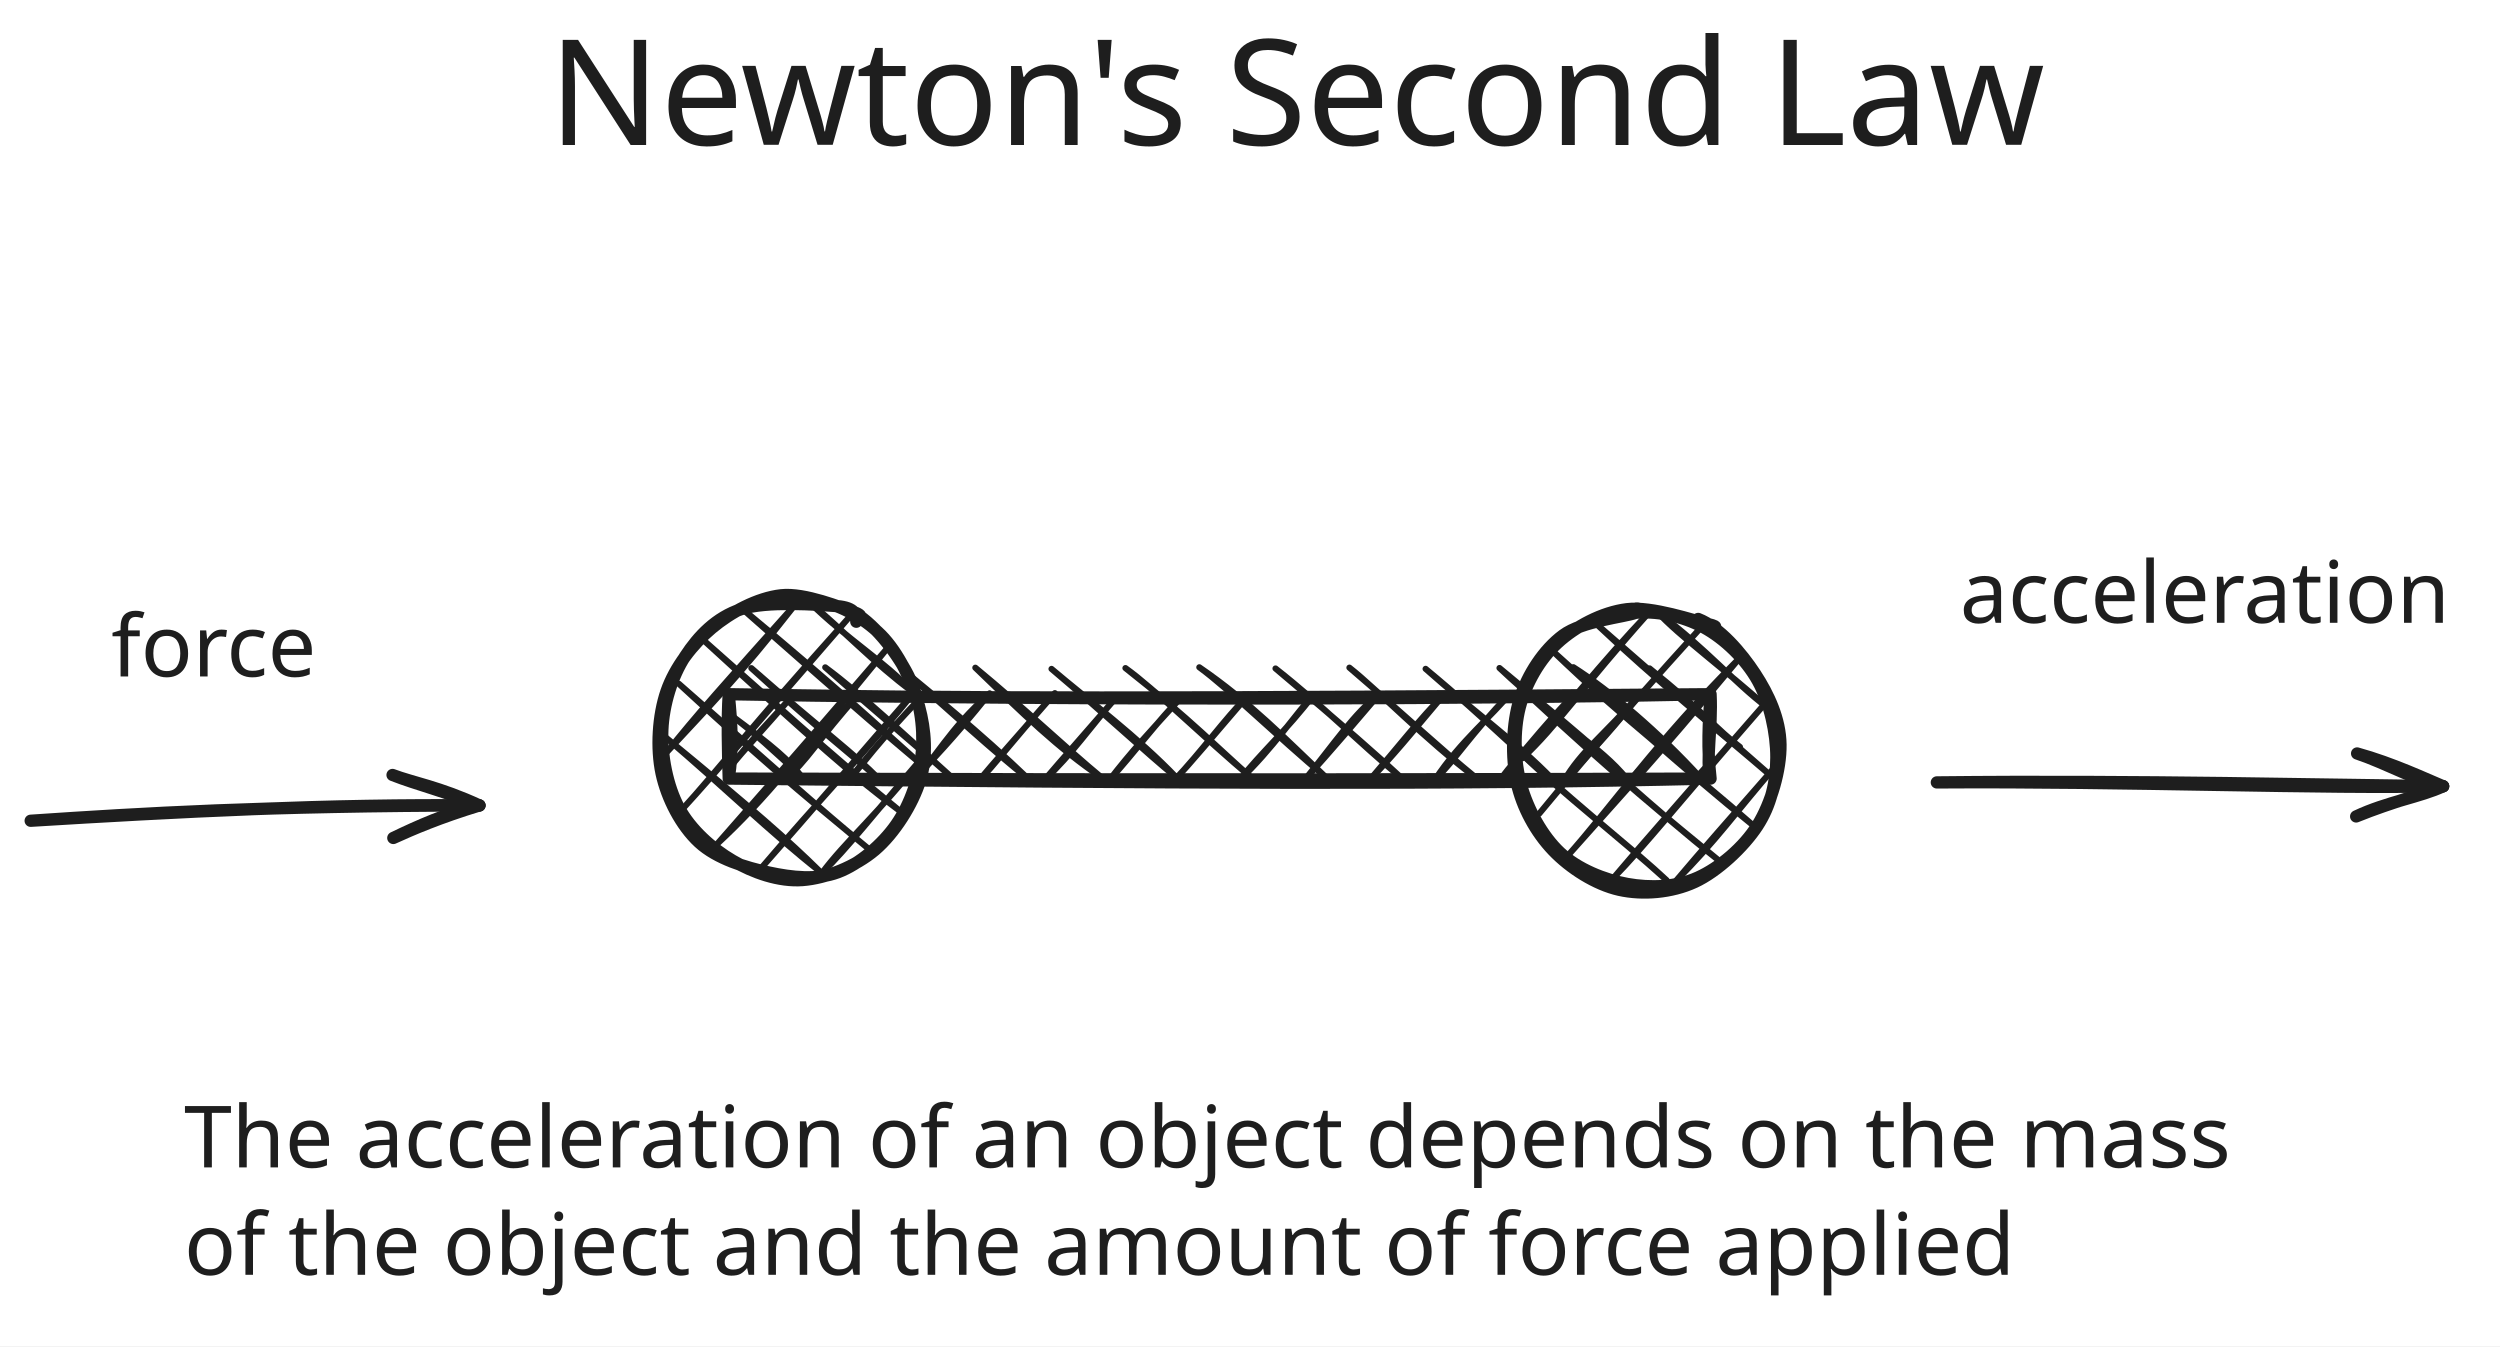
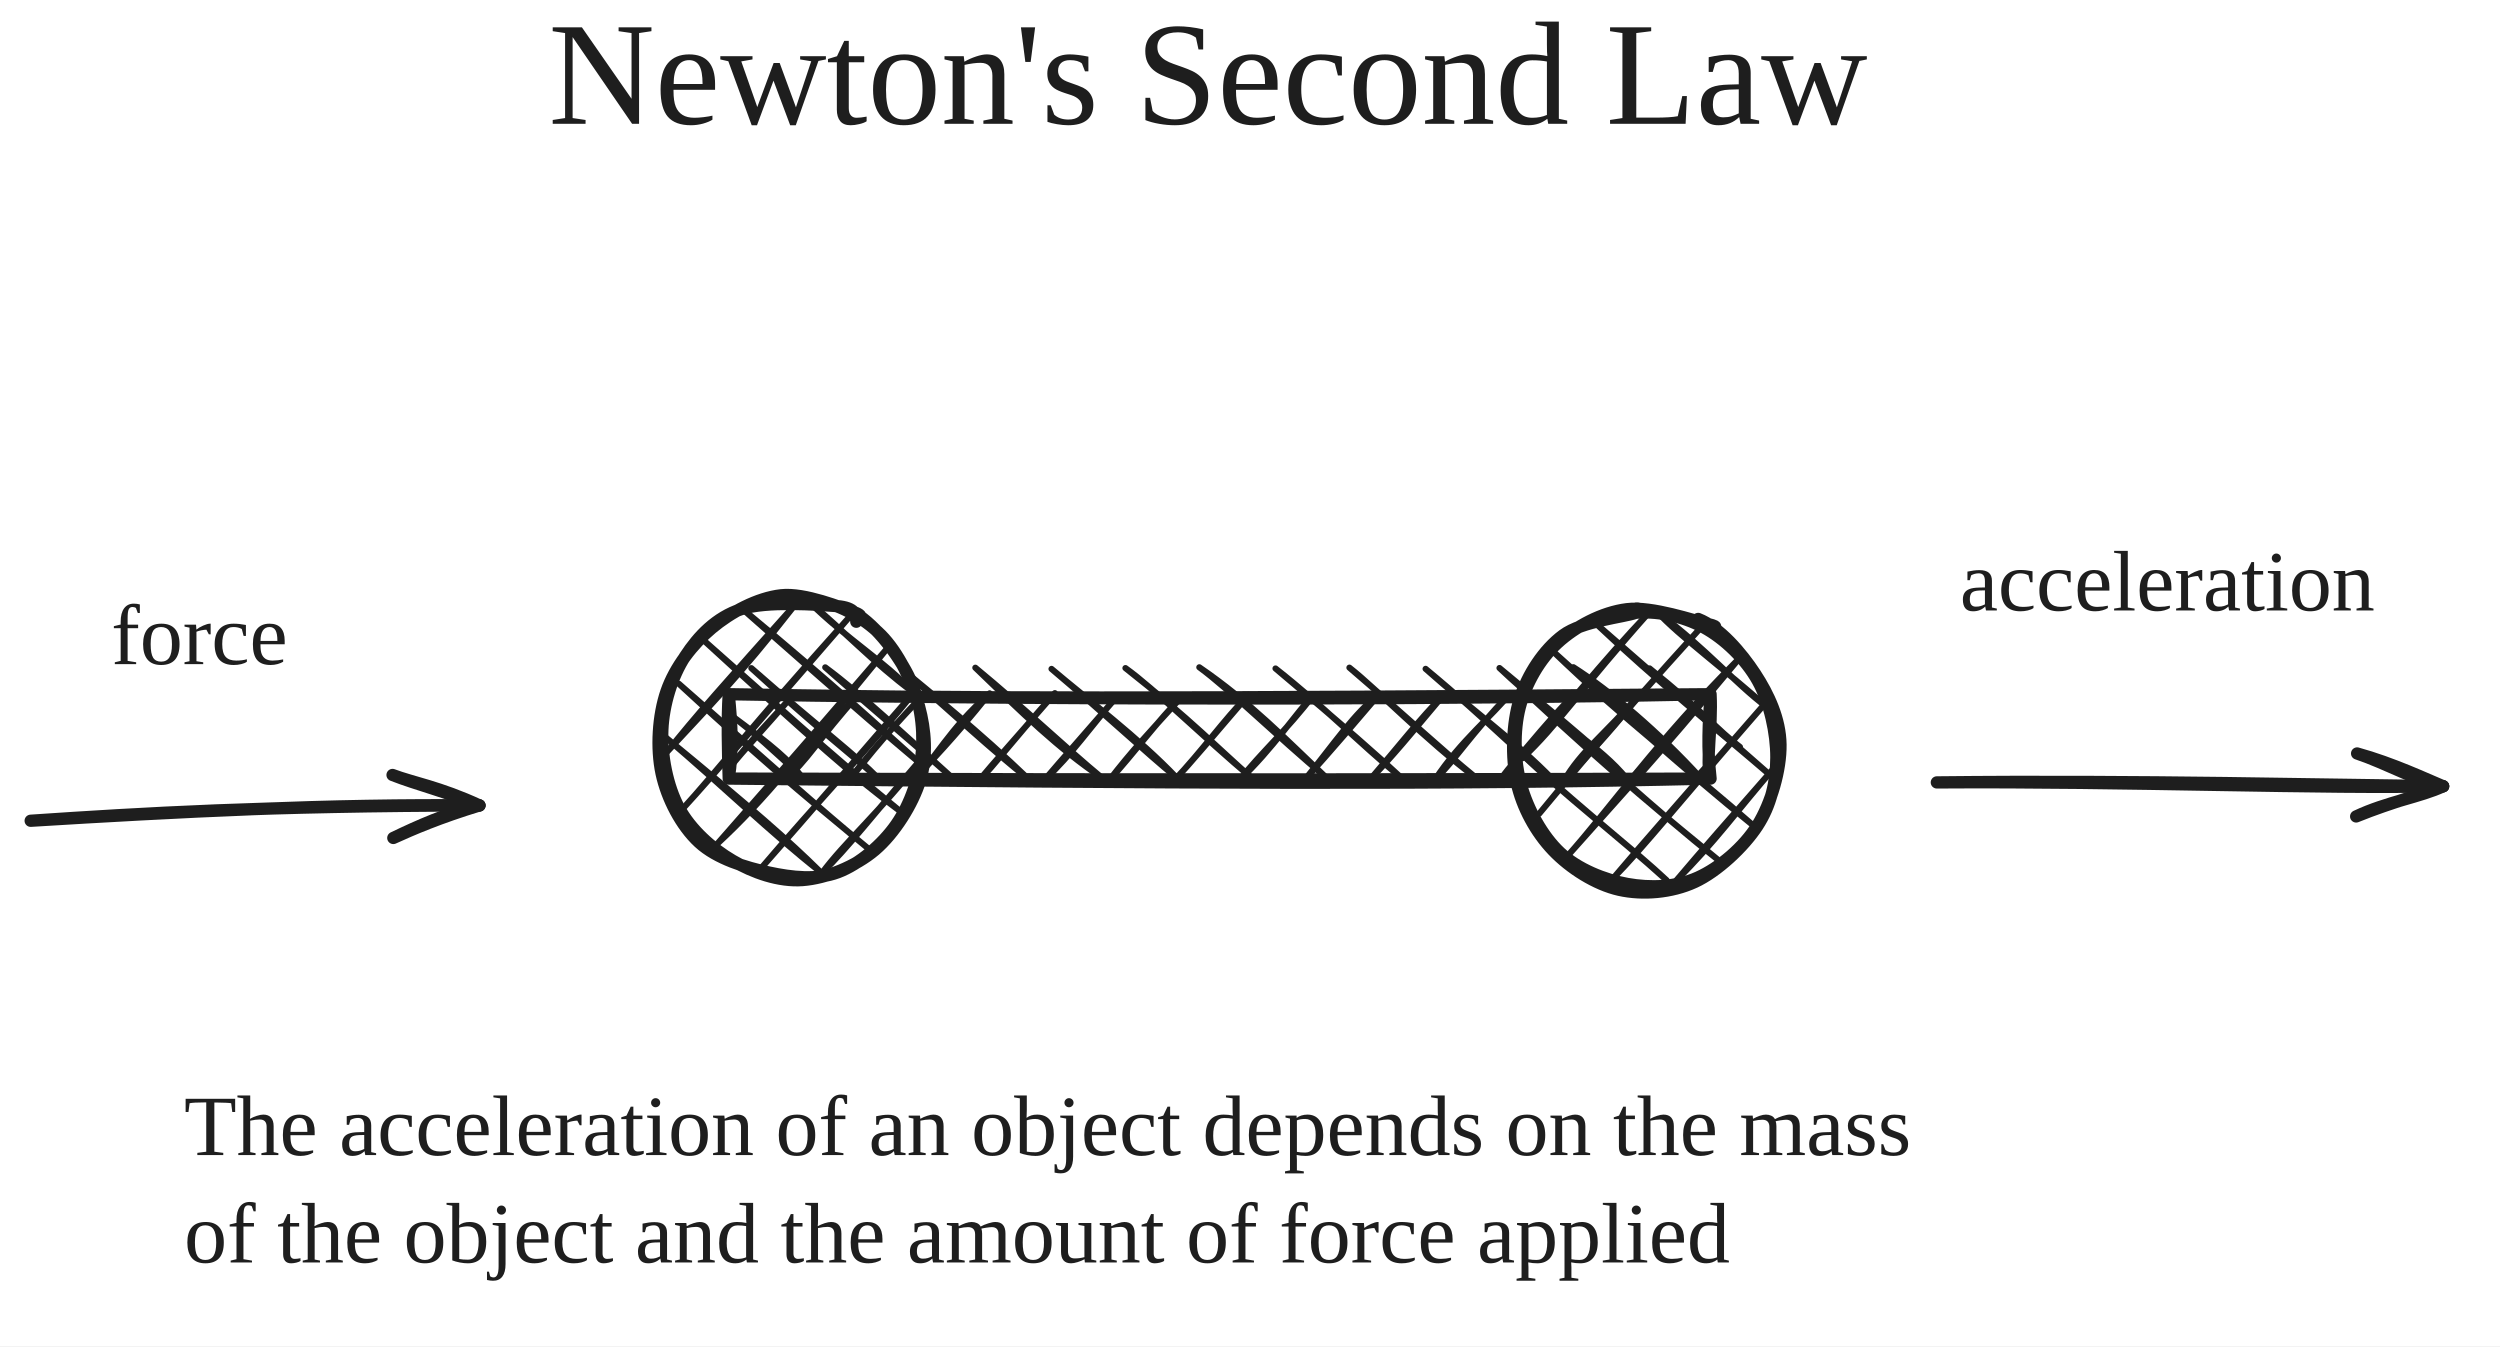
<svg xmlns="http://www.w3.org/2000/svg" version="1.1" viewBox="0 0 814.79 438.75" width="814.79" height="438.75">
  
  eyJ2ZXJzaW9uIjoiMSIsImVuY29kaW5nIjoiYnN0cmluZyIsImNvbXByZXNzZWQiOnRydWUsImVuY29kZWQiOiJ4nOVYbW/bNlx1MDAxMP6eXyF4XHUwMDFm9qVW+VwiUWSBYaiTXHUwMDE0cbu57ZwuWbZiYCzaZqy3SrRcdTAwMWSnyH/fSXEtWbFdp1ucXHUwMDE5lVx1MDAwMds6XHUwMDFlyePd81x1MDAxY4/8fGBZXHIzS1TjhdVQ1z1cdTAwMTloP5XTxrNcXD5RaabjXGKaSPGexeO0V2hcdTAwMGWNSbJcdTAwMTfPn4cyXHUwMDFkKZNcdTAwMDSyp+yJzsYyyMzY17Hdi8Pn2qgw+zn/7shQ/ZTEoW9Su5ykqXxt4vRuLlx1MDAxNahQRSaD0f+Ed8v6XFx8V6wz6tpcdTAwMTS6hbS0XHK7pC7txFFhp3BcdTAwMDR3MFx1MDAxMXShoLMjmMkoXHUwMDFmWvtgrSpbclHj72a/PTnE6dWxyVx1MDAwMjOboGZfXHUwMDFllrP2dVx1MDAxMHTNLChcZuqlcZY1h9L0hqVGZtJ4pM60b4ag49Tki75ZXGY+KHul8XgwjFSWL1x1MDAxZi+kcVwie9rMclx1MDAxOUJcdTAwMGKpjFx1MDAwNsVcdTAwMTil5Fx1MDAxYd48YTtcdTAwMWXGmFNOkOOScsl5/yamxLGxxzH2MHOFQ1nNssM4gFCAZT9glX9K2y5lbzRcdTAwMDBcdTAwMDMjf73O9Mt6hWtcdTAwMTNcZuNcdTAwMTMwg2PiLjSGSlx1MDAwZoZcdTAwMDZUXHUwMDE4slH1wVx1MDAxNVx1MDAxZqlcIi5cdTAwMThRjlx1MDAxZEYrLfn8Sdsv0PGxjEZcbrhq512icVx1MDAxMFSdXHUwMDE5+XNnLjVcXOZccsdcdTAwMTWglUONXHUwMDEzX96hXHUwMDAye8hcdTAwMTFcYrlcdTAwMGX8lk5cbnQ0qlx1MDAwZlx1MDAxN8S90VxuIPXjyHT1TVx1MDAxZVwih69da671SoY6mC2FvFx1MDAwMDl4uKOmJo5+zKyu6sWRb/0y5+RC6WWgXHUwMDA3OfpcdTAwMWKB6i/Twmgg2KLZxEnZXG5DXHUwMDE5qSOV3ndanOqBjmRwuo1cdTAwMDHgXHJ18iWg2K6E+VJmKm/NXHUwMDE3T1xu4e2z1XROVc/cQXlcdTAwMTWnK0PWOE1cdTAwMTBcdTAwMTeeQ4goffk1Ur9PiNedfZJp4CpcdTAwMWFfdTqtzslkXHUwMDFmSI0pt1x02cBqjDxbkMdmNSWlWVx1MDAwYlx1MDAxZVx1MDAxM88uYzRnLmHwIFwi+FNcdTAwMTGXO1xmXFzFmfdcdTAwMDDibkSpXG5cdTAwMDKdZCsx6tF1XHUwMDEwZZBBKKYu2lx1MDAxYaHnZ/r9XHUwMDE5Oks81lx1MDAwZlvHzoVzXHUwMDE1kdO9QCh2bW8jQqnYwb7Dmb1qr1x1MDAxMUu56Vx1MDAwYkhcdTAwMTHiXHUwMDFlXHUwMDAztHxcdTAwMGYghcisT6SUXHSXMs62him9XHUwMDE4nbxcdTAwMGXfXHUwMDA2/iS56CiXZ532UbxcdTAwMGYwpYLa4PZNMGU2cun/XGKmmFwihihcdTAwMTXiyaqg/1x1MDAxY6cyTePpKpRWpqiBXHUwMDE06kBcdTAwMGZ2XHUwMDE1wbZcdTAwMDfpdVx1MDAxZr+enVx1MDAxYixEOv3daVx1MDAwZY7HTf5qXHUwMDFmQNrkwiZcdTAwMWXnXHUwMDFjQ3ZcdTAwMTJQgHo1kFwixmz26LlcdTAwMTRcXL5cdTAwMTKl91x1MDAxMYqRiyCFeHu13Vd8JlPT0pGvo0G9i4r8NS2BzMxhXHUwMDFjhtqAXHUwMDE572JcdTAwMWSZukYx7stcdTAwMWPqQyXvLVx1MDAxYUauttU5keQjlofg/Cn/WSVgipfF/4/PVmovRzJ/mm7Z56D6+2DKek5duKCs4IxChnXKY/nXKHt4JUdnzlF/2D4+T37rtFvE9U72gbKwY9iieuyuM9bbRfVcdTAwMDNj36frytKHuy7BaL/q8++JsGyJrXlcYlx1MDAxZsjXdZdkdENcdTAwMTko4CyNOSlj8tVcdTAwMWR2xq6zwbtPw+i0f3Tm0NZb7Vxc7lx1MDAwM12bjNqIbNhh4dBmO49+nvaQXHKJQzCYhFwi7lYqvFx1MDAwNXvpfe6CRVxiXGZ8smNLfilGPSxKy77tUozwJemGS7B+nF83L4lcdTAwMWb72qs25VZcdTAwMTddc5I+lJJcdTAwMTDLtZxcdTAwMDRoICistmakXHUwMDE5ntxcXON+cNNsn//aZdOjcPzmwz4w0qW1e+s6IV2yg1x1MDAwYi5cZoU1gqNcdTAwMTYlxEXCY245zVx1MDAwNkY6oFx1MDAwN6dnXtr8RIz8t9fU2zNS9nqAw1SaXHUwMDFjwjsl5uqZXHUwMDFmlZ9iLT+55ziAR2d7gsaDV7NW/OGPq3DwpttSrNm8yPZjy6SbXHUwMDBmpcLbyY5Jqc2I51x1MDAwMeUgTVBcXFJuwc/Kfd6cn1xm0lxu4y55cn5+U7X7Tfw8XHUwMDFkKqvKXHUwMDE0K+5bXHUwMDEyvi+vVM9Yvkqgms0skFx1MDAxYlBcZmWWWX9FoJK/zXVk5Fx1MDAxN68yhFWavH+xJVoySVx1MDAwMq38YradXHUwMDEyf8dL2iqjsLtK/vZgXsk3YKiugchD211+XHUwMDAxqGl/XHUwMDFlvnJ5jYlW09Zcbtz3i6dxMM9SeT5QObQ+31x1MDAxZdz+XHUwMDAzXHUwMDE26v55In0=
  <defs>
    <style class="style-fonts">
      @font-face {
-         font-family: "Virgil";
-         src: url("https://file%2B.vscode-resource.vscode-cdn.net/c%3A/Users/jibo2/.vscode/extensions/pomdtr.excalidraw-editor-3.7.1/public//dist/excalidraw-assets/Virgil.woff2");
+         font-family: "Virgil 3 YOFF 3 YOFF 3 YOFF";
+         src: url("https://file%2B.vscode-resource.vscode-cdn.net/c%3A/Users/jibo2/.vscode/extensions/pomdtr.excalidraw-editor-3.7.1/public//dist/excalidraw-assets/Virgil 3 YOFF 3 YOFF 3 YOFF.woff2");
      }
      @font-face {
        font-family: "Cascadia";
        src: url("https://file%2B.vscode-resource.vscode-cdn.net/c%3A/Users/jibo2/.vscode/extensions/pomdtr.excalidraw-editor-3.7.1/public//dist/excalidraw-assets/Cascadia.woff2");
      }
      @font-face {
        font-family: "Assistant";
        src: url("https://file%2B.vscode-resource.vscode-cdn.net/c%3A/Users/jibo2/.vscode/extensions/pomdtr.excalidraw-editor-3.7.1/public//dist/excalidraw-assets/Assistant-Regular.woff2");
      }
    </style>
  </defs>
  <rect x="0" y="0" width="814.79" height="438.75" fill="#ffffff" />
  <g transform="translate(178.75 10) rotate(0 247.608 30)">
-     <text x="0" y="0" font-family="Virgil, Segoe UI Emoji" font-size="48px" fill="#1e1e1e" text-anchor="start" style="white-space: pre;" direction="ltr" dominant-baseline="text-before-edge">Newton's Second Law</text>
+     <text x="0" y="0" font-family="Virgil 3 YOFF 3 YOFF 3 YOFF, Segoe UI Emoji" font-size="48px" fill="#1e1e1e" text-anchor="start" style="white-space: pre;" direction="ltr" dominant-baseline="text-before-edge">Newton's Second Law</text>
  </g>
  <g stroke-linecap="round" transform="translate(237.5 226.25) rotate(0 160 13.75)">
    <path d="M0 0 C0 0, 0 0, 0 0 M0 0 C0 0, 0 0, 0 0 M0.27 24.08 C4.91 18.13, 10.89 11.99, 21.26 -0.07 M0.27 24.08 C7.21 14.76, 14.43 7.82, 21.26 -0.07 M18.25 27.79 C25.31 22.23, 28.88 15, 42.52 -0.14 M18.25 27.79 C25.52 19.27, 32.85 9.27, 42.52 -0.14 M38.85 28.47 C46.89 17.78, 55.76 8.42, 63.78 -0.21 M38.85 28.47 C43.28 23.23, 48.28 16.15, 63.78 -0.21 M60.11 28.4 C66.89 21.6, 71.78 11.41, 85.04 -0.28 M60.11 28.4 C66.33 21.17, 72.2 15.76, 85.04 -0.28 M81.37 28.33 C86.59 22.04, 93.11 14.86, 106.3 -0.34 M81.37 28.33 C86.7 23.1, 91.36 16.44, 106.3 -0.34 M102.63 28.27 C112.5 18.9, 117.39 11.16, 126.91 0.34 M102.63 28.27 C109.38 20.35, 114.6 14.55, 126.91 0.34 M123.89 28.2 C131.28 18.58, 137.24 12.27, 148.17 0.27 M123.89 28.2 C132.25 19.05, 139.64 8.82, 148.17 0.27 M145.15 28.13 C150.81 22.23, 156.49 15.21, 169.43 0.2 M145.15 28.13 C154.22 18.57, 161.41 8.32, 169.43 0.2 M166.41 28.06 C177.16 17.98, 185.45 5.43, 190.69 0.13 M166.41 28.06 C173.56 18.96, 181.67 11.99, 190.69 0.13 M187.67 27.99 C196.94 16.6, 204.11 5.89, 211.95 0.06 M187.67 27.99 C196.55 18.19, 204.55 8.71, 211.95 0.06 M208.93 27.92 C216.78 19.75, 221.47 13.94, 233.21 0 M208.93 27.92 C217.94 17.5, 225.21 8.04, 233.21 0 M230.19 27.85 C238.46 15.23, 249.3 6.65, 254.47 -0.07 M230.19 27.85 C236.86 21.34, 241.57 13.37, 254.47 -0.07 M251.45 27.78 C259.24 18.07, 270.67 4.75, 275.73 -0.14 M251.45 27.78 C258.09 18.93, 265.27 12.47, 275.73 -0.14 M272.06 28.47 C277.88 18.3, 285.91 12.83, 296.99 -0.21 M272.06 28.47 C281.31 18.59, 290.62 8.62, 296.99 -0.21 M293.32 28.4 C302.4 20.59, 310.35 9.91, 318.25 -0.28 M293.32 28.4 C303.53 17.82, 313.88 4.85, 318.25 -0.28 M314.58 28.33 C316.78 26.04, 319.69 22.9, 320.48 21.54 M314.58 28.33 C316.51 25.52, 319.08 23.32, 320.48 21.54 M-0.03 27.47 C-0.03 27.47, -0.03 27.47, -0.03 27.47 M-0.03 27.47 C-0.03 27.47, -0.03 27.47, -0.03 27.47 M24.05 27.21 C19.46 21.28, 15.33 17.64, -0.1 6.21 M24.05 27.21 C15.72 19.37, 7.48 11.79, -0.1 6.21 M48.89 27.6 C38.02 18.02, 29.33 11.56, 7.38 -8.49 M48.89 27.6 C41.14 19.48, 31.31 12.51, 7.38 -8.49 M72.97 27.33 C58.89 14.84, 47.41 5.38, 31.46 -8.75 M72.97 27.33 C57.49 13.48, 43.68 0.28, 31.46 -8.75 M97.8 27.72 C81.38 11.94, 65.51 -0.69, 56.3 -8.36 M97.8 27.72 C85.61 18.05, 73.81 7.01, 56.3 -8.36 M121.89 27.45 C107.04 17.35, 96.08 6.56, 80.38 -8.63 M121.89 27.45 C109.42 17.13, 96.43 4.62, 80.38 -8.63 M145.97 27.19 C133.45 14.06, 117.13 1.87, 105.21 -8.24 M145.97 27.19 C135.36 18.52, 124.04 7.68, 105.21 -8.24 M170.8 27.58 C153.9 13.35, 138.89 -1.67, 129.3 -8.51 M170.8 27.58 C159.72 17.95, 150.85 8.43, 129.3 -8.51 M194.89 27.31 C182.04 15.12, 169.81 2.45, 153.38 -8.77 M194.89 27.31 C177.97 13.1, 163.14 -1.62, 153.38 -8.77 M219.72 27.7 C204.61 15.12, 193.53 3.63, 178.21 -8.38 M219.72 27.7 C211.49 20.05, 201.7 11.37, 178.21 -8.38 M243.8 27.43 C226.91 14.85, 211.54 -1.43, 202.3 -8.65 M243.8 27.43 C230.76 16.76, 220.39 6.84, 202.3 -8.65 M268.64 27.82 C258.82 20.9, 248.37 9.3, 227.13 -8.26 M268.64 27.82 C256.36 15.11, 242.44 5.4, 227.13 -8.26 M292.72 27.56 C284.02 16.79, 270.65 9.86, 251.21 -8.53 M292.72 27.56 C284.79 19.23, 275.5 11.64, 251.21 -8.53 M316.8 27.29 C303.39 12.57, 287.42 -1.05, 275.3 -8.79 M316.8 27.29 C300.86 13.97, 284.25 -1.04, 275.3 -8.79 M329.57 17.18 C322.61 12.67, 315.57 5.95, 300.13 -8.4 M329.57 17.18 C322.56 11.93, 317.1 5.21, 300.13 -8.4" stroke="#1e1e1e" stroke-width="2" fill="none" />
    <path d="M0 0 C126.58 2.23, 252.6 1.49, 320 0 M0 0 C72.51 1.39, 144.7 1.49, 320 0 M320 0 C320.56 11.38, 318.35 21.49, 320 27.5 M320 0 C319.34 9.44, 318.89 17.7, 320 27.5 M320 27.5 C241.5 27.74, 163.01 27.98, 0 27.5 M320 27.5 C234.31 29.57, 149.11 29.05, 0 27.5 M0 27.5 C1.46 18.14, 1.03 10.16, 0 0 M0 27.5 C-0.27 18.31, -0.53 8.2, 0 0" stroke="#1e1e1e" stroke-width="4" fill="none" />
  </g>
  <g stroke-linecap="round" transform="translate(215 195) rotate(0 43.125 45.625)">
    <path d="M8.18 19.04 C8.18 19.04, 8.18 19.04, 8.18 19.04 M8.18 19.04 C8.18 19.04, 8.18 19.04, 8.18 19.04 M2.54 49.91 C14.22 37.21, 24.94 26.69, 44.53 1.61 M2.54 49.91 C11.08 39.1, 20.95 28.01, 44.53 1.61 M7.4 68.71 C18.33 56.76, 29.56 42.06, 61.2 6.82 M7.4 68.71 C18.65 56.47, 29.16 43.72, 61.2 6.82 M18.82 79.96 C34.43 65.53, 45.88 50.78, 74.59 15.81 M18.82 79.96 C29.77 67.41, 42.49 53.2, 74.59 15.81 M32.86 88.19 C49.68 69.21, 66 49.87, 82.72 30.84 M32.86 88.19 C51.18 66.61, 70.45 46.44, 82.72 30.84 M52.81 89.63 C60.3 79.48, 71.87 69.55, 85.61 51.9 M52.81 89.63 C61.6 80.98, 69.53 70.61, 85.61 51.9 M23.75 85.47 C23.75 85.47, 23.75 85.47, 23.75 85.47 M23.75 85.47 C23.75 85.47, 23.75 85.47, 23.75 85.47 M52.36 89.14 C41.99 78.91, 30.86 69.12, 1.8 45.19 M52.36 89.14 C36.17 76.4, 20.8 61.35, 1.8 45.19 M68.9 82.31 C51.83 68.39, 34.35 52.44, 6.26 27.86 M68.9 82.31 C54.41 70.12, 39.53 58.66, 6.26 27.86 M78.64 69.58 C55.84 51.05, 33.24 30.31, 14.49 13.82 M78.64 69.58 C64.13 58.87, 50.42 46.76, 14.49 13.82 M84.61 53.57 C72.03 42.29, 56.98 28.37, 26.49 3.05 M84.61 53.57 C62.64 35.12, 39.8 14.74, 26.49 3.05 M82.27 30.34 C73.38 20.59, 61.31 13.59, 48.31 0.82 M82.27 30.34 C70.19 21.47, 59.5 10.08, 48.31 0.82" stroke="#1e1e1e" stroke-width="2" fill="none" />
    <path d="M50.19 0.76 C57.58 1.34, 66.37 6.19, 72.09 11.92 C77.82 17.66, 82.4 27.27, 84.53 35.17 C86.66 43.06, 87.28 51.49, 84.89 59.29 C82.5 67.1, 76.56 76.58, 70.18 82.01 C63.79 87.43, 54.32 91.24, 46.58 91.82 C38.85 92.4, 30.48 89.41, 23.77 85.49 C17.05 81.57, 10.11 75.39, 6.29 68.29 C2.47 61.2, 0.53 51.14, 0.87 42.9 C1.21 34.67, 4.02 25.45, 8.31 18.89 C12.59 12.33, 18.32 6.26, 26.57 3.54 C34.81 0.81, 51.55 2.06, 57.75 2.54 C63.95 3.02, 64.11 5.71, 63.77 6.4 M62.25 4.01 C69.25 7.43, 77.05 17.31, 80.92 24.95 C84.78 32.59, 86.09 41.73, 85.46 49.85 C84.82 57.97, 81.69 67.1, 77.13 73.67 C72.57 80.25, 65.03 86.67, 58.11 89.28 C51.18 91.9, 43.14 90.98, 35.59 89.36 C28.04 87.73, 18.65 84.91, 12.82 79.53 C6.99 74.15, 2.39 65.29, 0.62 57.09 C-1.14 48.88, -0.51 38.21, 2.22 30.31 C4.94 22.42, 10.75 14.93, 16.98 9.72 C23.2 4.5, 31.84 -0.12, 39.58 -0.99 C47.31 -1.85, 59.31 3.1, 63.4 4.54 C67.48 5.97, 64.35 6.92, 64.08 7.63" stroke="#1e1e1e" stroke-width="4" fill="none" />
  </g>
  <g stroke-linecap="round" transform="translate(493.125 198.125) rotate(0 43.125 45.625)">
    <path d="M14.57 11.34 C14.57 11.34, 14.57 11.34, 14.57 11.34 M14.57 11.34 C14.57 11.34, 14.57 11.34, 14.57 11.34 M3.03 49.01 C14.27 38.56, 22.13 26.39, 44.36 1.46 M3.03 49.01 C15.82 34.28, 28.49 18.12, 44.36 1.46 M8.54 67.05 C27.49 43.79, 47.07 22.1, 62.34 5.17 M8.54 67.05 C18.74 54.96, 29.61 41.12, 62.34 5.17 M17.34 81.32 C32.48 64.37, 46.09 44.16, 73.76 16.42 M17.34 81.32 C31.14 65.64, 44.26 51.9, 73.76 16.42 M32.69 88.05 C43.02 75.82, 54.73 62.68, 82.56 30.69 M32.69 88.05 C43.32 77.13, 53.07 64.61, 82.56 30.69 M53.3 88.73 C65.77 76.44, 73.21 65.77, 85.45 51.75 M53.3 88.73 C61.94 78.51, 69.14 70.43, 85.45 51.75 M15.41 79.83 C15.41 79.83, 15.41 79.83, 15.41 79.83 M15.41 79.83 C15.41 79.83, 15.41 79.83, 15.41 79.83 M50.05 88.75 C39.11 78.49, 27.09 69.67, 3.26 48.07 M50.05 88.75 C33.72 73.98, 16.67 60.96, 3.26 48.07 M66.59 81.92 C51.42 69.44, 33.88 55.29, 4.7 28.12 M66.59 81.92 C45.67 65.36, 26.81 47.54, 4.7 28.12 M78.59 71.16 C56.93 52.12, 35.88 36.25, 12.93 14.08 M78.59 71.16 C55.03 52.14, 31.58 30.9, 12.93 14.08 M84.56 55.15 C70.19 42.41, 58.33 32.5, 27.21 5.29 M84.56 55.15 C65.33 38.62, 47.13 24.13, 27.21 5.29 M82.99 32.57 C71.45 23.77, 63.99 14.2, 46.76 1.08 M82.99 32.57 C69.29 20.18, 54.1 9.16, 46.76 1.08" stroke="#1e1e1e" stroke-width="2" fill="none" />
    <path d="M60.34 3.6 C67.38 6.34, 74.42 14.62, 78.89 21.44 C83.36 28.26, 87.04 36.28, 87.16 44.52 C87.29 52.76, 84.13 63.65, 79.64 70.88 C75.15 78.1, 67.29 84.69, 60.23 87.87 C53.16 91.05, 44.74 91.31, 37.26 89.97 C29.79 88.62, 21.13 85.15, 15.35 79.78 C9.58 74.41, 4.82 65.65, 2.62 57.75 C0.43 49.85, 0.21 40.11, 2.19 32.39 C4.18 24.66, 8.71 16.72, 14.53 11.39 C20.35 6.07, 28.93 1.44, 37.11 0.42 C45.28 -0.6, 59.05 4.18, 63.6 5.27 C68.14 6.36, 64.63 6.44, 64.37 6.97 M39.05 1.7 C46.43 0.76, 55.34 2.67, 62.12 6.34 C68.9 10.01, 75.78 16.66, 79.73 23.72 C83.68 30.79, 85.84 40.85, 85.82 48.75 C85.8 56.65, 84.06 64.34, 79.62 71.11 C75.18 77.88, 66.68 85.9, 59.18 89.36 C51.68 92.82, 42.29 93.6, 34.6 91.88 C26.91 90.15, 18.59 84.85, 13.02 79.01 C7.45 73.18, 2.98 65.1, 1.18 56.87 C-0.63 48.64, -0.33 37.63, 2.19 29.64 C4.71 21.65, 10 13.59, 16.29 8.92 C22.58 4.25, 36.09 3.02, 39.93 1.62 C43.77 0.21, 39.55 -0.12, 39.35 0.49" stroke="#1e1e1e" stroke-width="4" fill="none" />
  </g>
  <g stroke-linecap="round">
    <g transform="translate(10 267.5) rotate(0 73.125 -2.5)">
      <path d="M0 0 C47.68 -2.93, 97.37 -5.53, 146.25 -5 M0 0 C36.6 -2.47, 75.84 -4.85, 146.25 -5" stroke="#1e1e1e" stroke-width="4" fill="none" />
    </g>
    <g transform="translate(10 267.5) rotate(0 73.125 -2.5)">
      <path d="M118.19 5.6 C126.12 1.79, 136.03 -2.69, 146.25 -5 M118.19 5.6 C124.38 2.78, 133.26 -1.05, 146.25 -5" stroke="#1e1e1e" stroke-width="4" fill="none" />
    </g>
    <g transform="translate(10 267.5) rotate(0 73.125 -2.5)">
      <path d="M117.94 -14.92 C125.8 -11.82, 135.79 -9.4, 146.25 -5 M117.94 -14.92 C124.32 -12.47, 133.27 -11.03, 146.25 -5" stroke="#1e1e1e" stroke-width="4" fill="none" />
    </g>
  </g>
  <mask />
  <g stroke-linecap="round">
    <g transform="translate(631.25 255) rotate(0 82.5 0.625)">
      <path d="M0 0 C62.38 -0.43, 126.18 2.19, 165 1.25 M0 0 C65.26 -0.71, 129.91 0.86, 165 1.25" stroke="#1e1e1e" stroke-width="4" fill="none" />
    </g>
    <g transform="translate(631.25 255) rotate(0 82.5 0.625)">
      <path d="M136.66 11.09 C146.52 6.39, 157.7 4.74, 165 1.25 M136.66 11.09 C148.56 6.25, 159.74 3.48, 165 1.25" stroke="#1e1e1e" stroke-width="4" fill="none" />
    </g>
    <g transform="translate(631.25 255) rotate(0 82.5 0.625)">
      <path d="M136.97 -9.43 C146.54 -6.23, 157.6 0.02, 165 1.25 M136.97 -9.43 C148.55 -6.24, 159.61 -0.99, 165 1.25" stroke="#1e1e1e" stroke-width="4" fill="none" />
    </g>
  </g>
  <mask />
  <g transform="translate(36.25 198.75) rotate(0 35.26598 17.5)">
-     <text x="0" y="0" font-family="Virgil, Segoe UI Emoji" font-size="28px" fill="#1e1e1e" text-anchor="start" style="white-space: pre;" direction="ltr" dominant-baseline="text-before-edge">force</text>
+     <text x="0" y="0" font-family="Virgil 3 YOFF 3 YOFF 3 YOFF, Segoe UI Emoji" font-size="28px" fill="#1e1e1e" text-anchor="start" style="white-space: pre;" direction="ltr" dominant-baseline="text-before-edge">force</text>
  </g>
  <g transform="translate(638.75 181.25) rotate(0 83.01997 17.5)">
-     <text x="0" y="0" font-family="Virgil, Segoe UI Emoji" font-size="28px" fill="#1e1e1e" text-anchor="start" style="white-space: pre;" direction="ltr" dominant-baseline="text-before-edge">acceleration</text>
+     <text x="0" y="0" font-family="Virgil 3 YOFF 3 YOFF 3 YOFF, Segoe UI Emoji" font-size="28px" fill="#1e1e1e" text-anchor="start" style="white-space: pre;" direction="ltr" dominant-baseline="text-before-edge">acceleration</text>
  </g>
  <g transform="translate(60 358.75) rotate(0 366.8139 35)">
-     <text x="0" y="0" font-family="Virgil, Segoe UI Emoji" font-size="28px" fill="#1e1e1e" text-anchor="start" style="white-space: pre;" direction="ltr" dominant-baseline="text-before-edge">The acceleration of an object depends on the mass </text>
-     <text x="0" y="35" font-family="Virgil, Segoe UI Emoji" font-size="28px" fill="#1e1e1e" text-anchor="start" style="white-space: pre;" direction="ltr" dominant-baseline="text-before-edge">of the object and the amount of force applied    </text>
+     <text x="0" y="0" font-family="Virgil 3 YOFF 3 YOFF 3 YOFF, Segoe UI Emoji" font-size="28px" fill="#1e1e1e" text-anchor="start" style="white-space: pre;" direction="ltr" dominant-baseline="text-before-edge">The acceleration of an object depends on the mass </text>
+     <text x="0" y="35" font-family="Virgil 3 YOFF 3 YOFF 3 YOFF, Segoe UI Emoji" font-size="28px" fill="#1e1e1e" text-anchor="start" style="white-space: pre;" direction="ltr" dominant-baseline="text-before-edge">of the object and the amount of force applied    </text>
  </g>
</svg>
